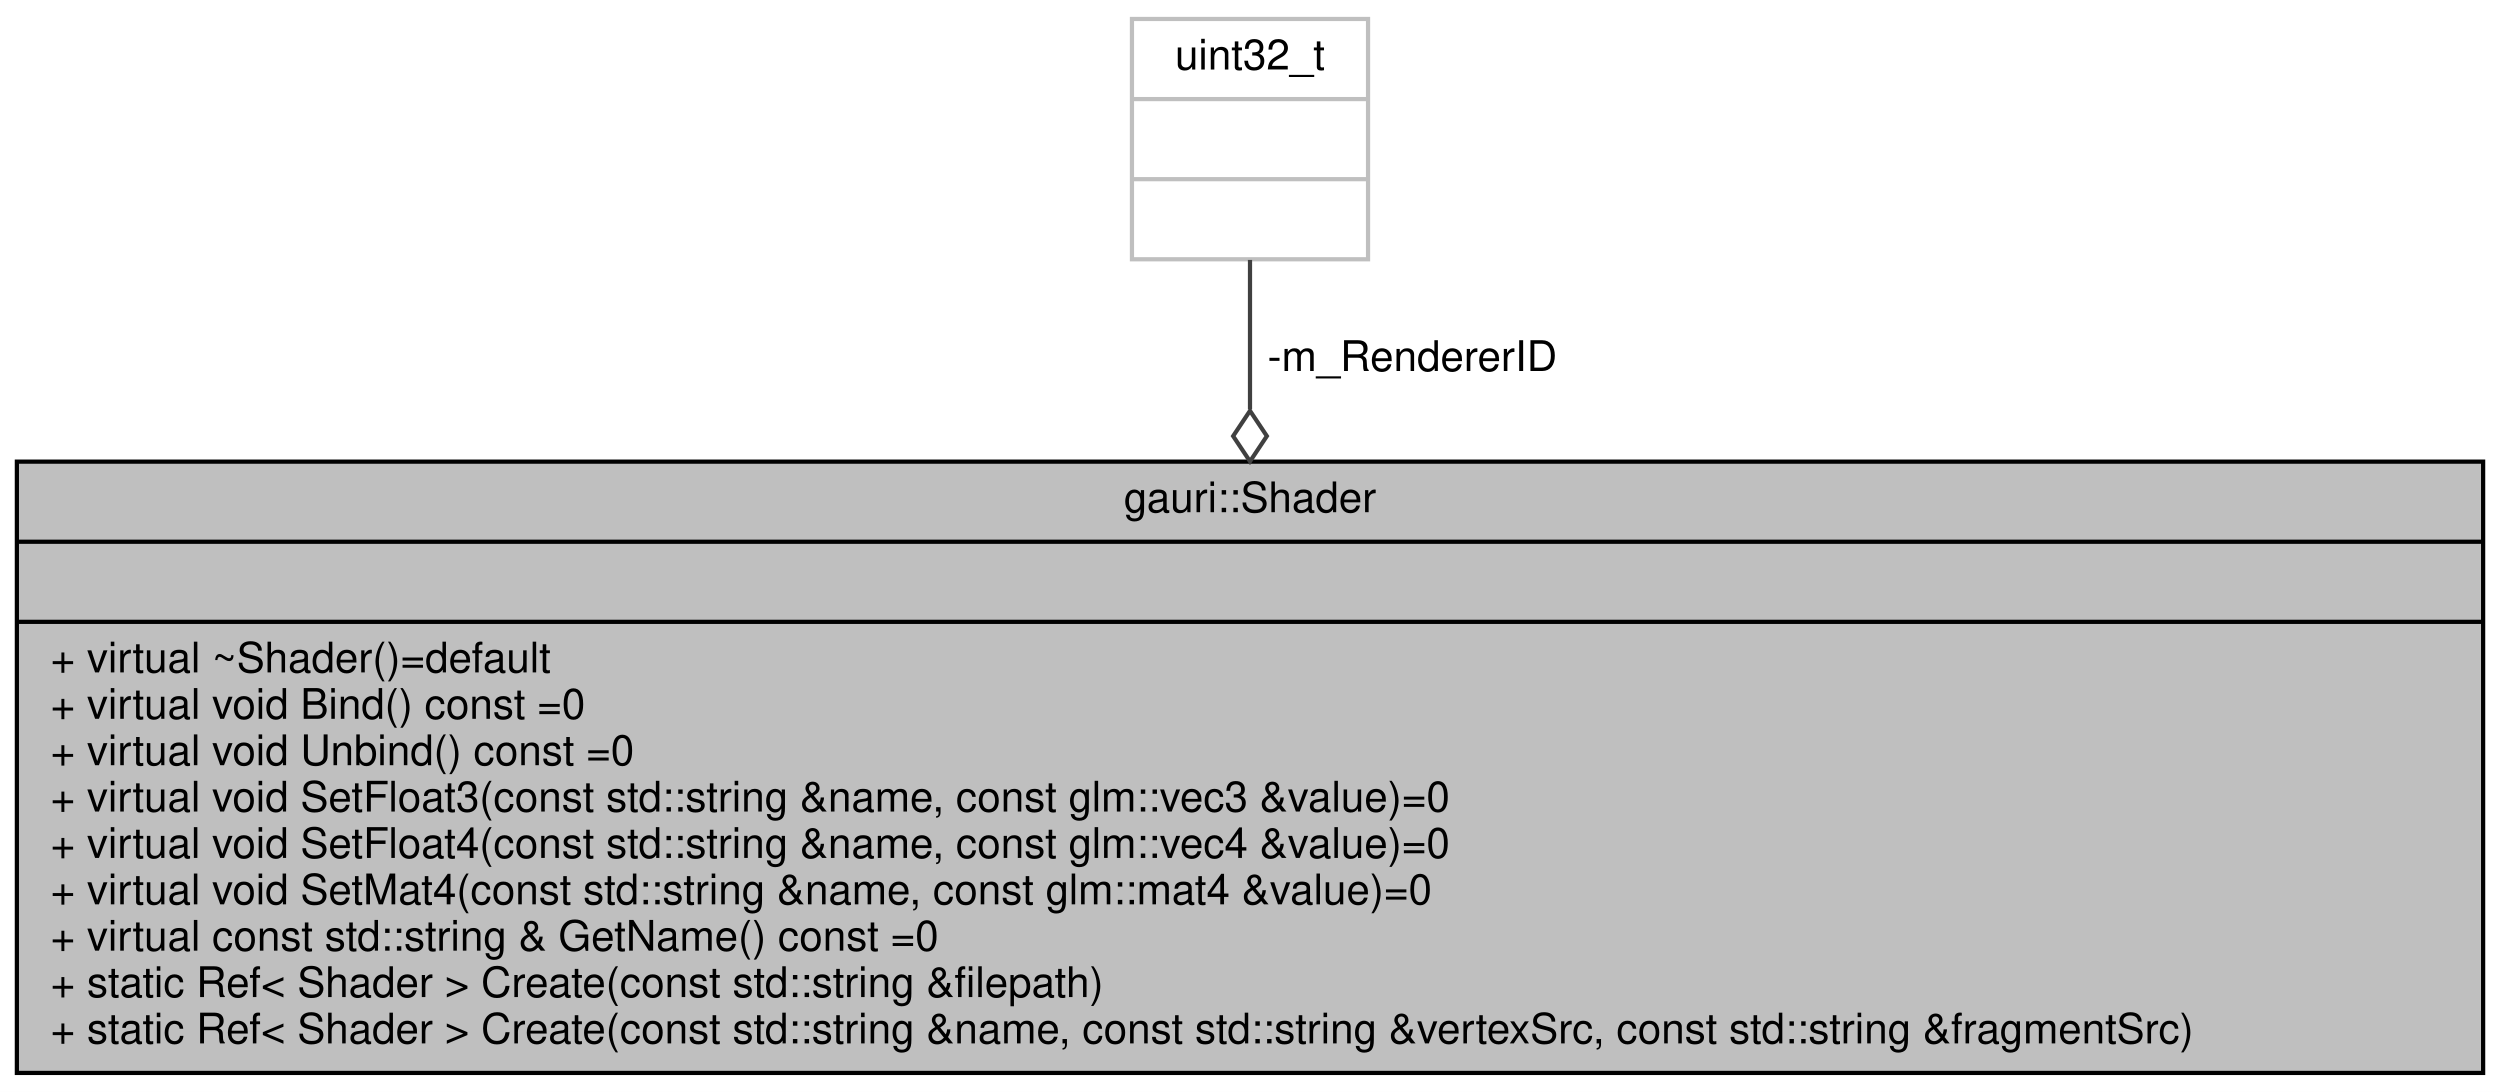
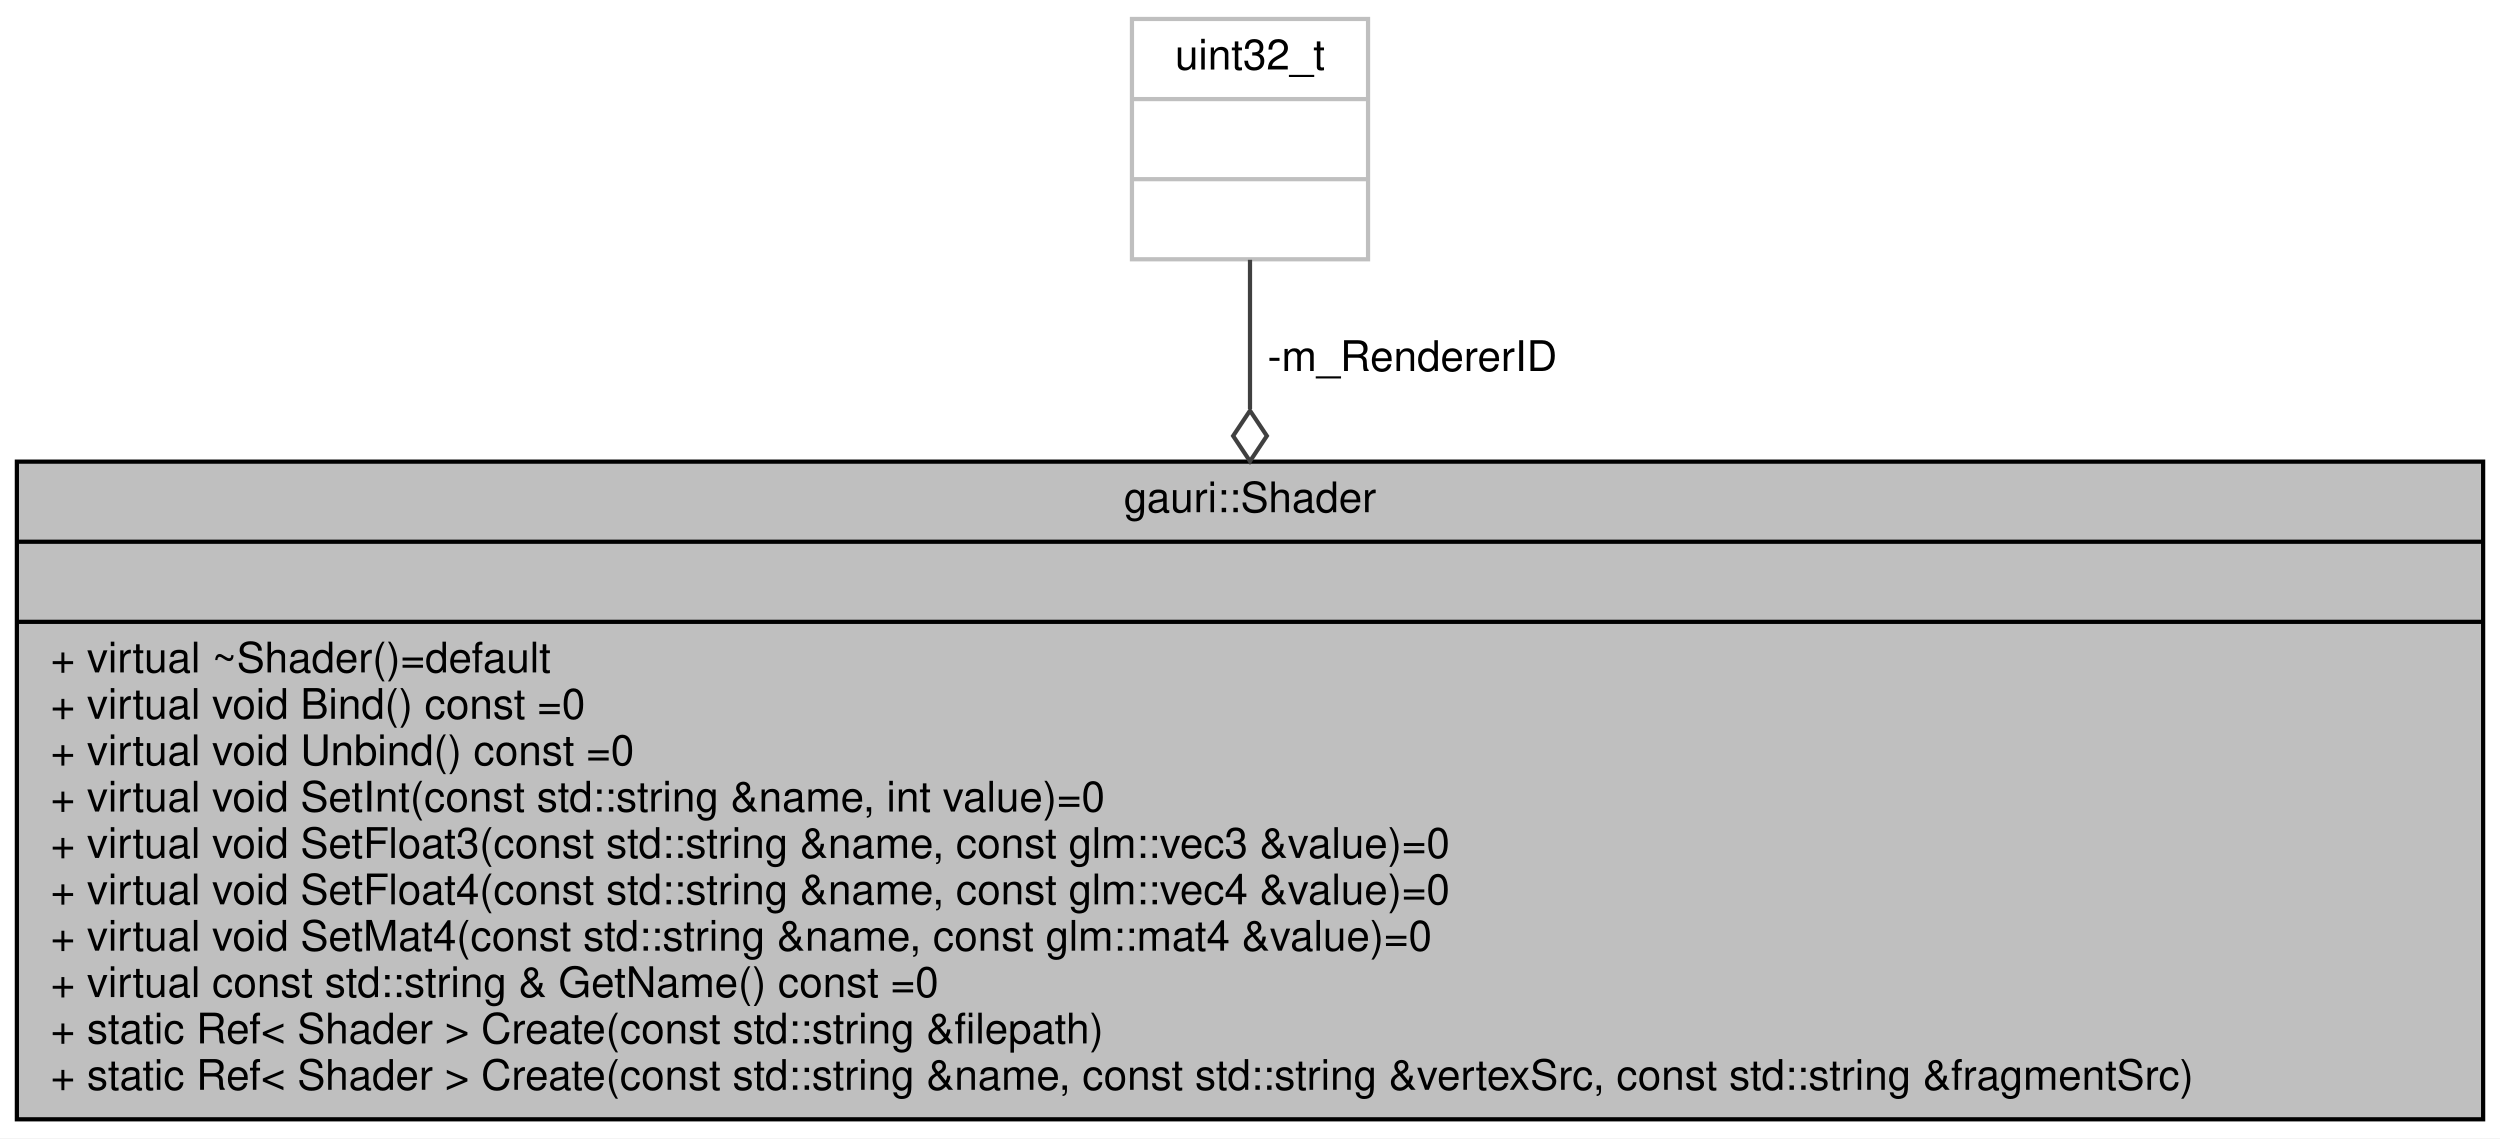
- <svg xmlns="http://www.w3.org/2000/svg" xmlns:xlink="http://www.w3.org/1999/xlink" width="593pt" height="259pt" viewBox="0.00 0.00 593.00 259.00">
-   <g id="graph0" class="graph" transform="scale(1 1) rotate(0) translate(4 255)">
-     <polygon fill="white" stroke="transparent" points="-4,4 -4,-255 589,-255 589,4 -4,4" />
+ <svg xmlns="http://www.w3.org/2000/svg" xmlns:xlink="http://www.w3.org/1999/xlink" width="593pt" height="270pt" viewBox="0.00 0.00 593.00 270.00">
+   <g id="graph0" class="graph" transform="scale(1 1) rotate(0) translate(4 266)">
+     <polygon fill="white" stroke="transparent" points="-4,4 -4,-266 589,-266 589,4 -4,4" />
    <g id="node1" class="node">
      <g id="a_node1">
        <a xlink:title=" ">
-           <polygon fill="#bfbfbf" stroke="black" points="0,-0.5 0,-145.5 585,-145.5 585,-0.5 0,-0.5" />
-           <text text-anchor="middle" x="292.5" y="-133.5" font-family="Helvetica,sans-Serif" font-size="10.00">gauri::Shader</text>
-           <polyline fill="none" stroke="black" points="0,-126.5 585,-126.5 " />
-           <text text-anchor="middle" x="292.5" y="-114.5" font-family="Helvetica,sans-Serif" font-size="10.00"> </text>
-           <polyline fill="none" stroke="black" points="0,-107.5 585,-107.5 " />
-           <text text-anchor="start" x="8" y="-95.5" font-family="Helvetica,sans-Serif" font-size="10.00">+ virtual ~Shader()=default</text>
-           <text text-anchor="start" x="8" y="-84.5" font-family="Helvetica,sans-Serif" font-size="10.00">+ virtual void Bind() const =0</text>
-           <text text-anchor="start" x="8" y="-73.5" font-family="Helvetica,sans-Serif" font-size="10.00">+ virtual void Unbind() const =0</text>
+           <polygon fill="#bfbfbf" stroke="black" points="0,-0.5 0,-156.5 585,-156.5 585,-0.5 0,-0.5" />
+           <text text-anchor="middle" x="292.5" y="-144.5" font-family="Helvetica,sans-Serif" font-size="10.00">gauri::Shader</text>
+           <polyline fill="none" stroke="black" points="0,-137.5 585,-137.5 " />
+           <text text-anchor="middle" x="292.5" y="-125.5" font-family="Helvetica,sans-Serif" font-size="10.00"> </text>
+           <polyline fill="none" stroke="black" points="0,-118.5 585,-118.5 " />
+           <text text-anchor="start" x="8" y="-106.5" font-family="Helvetica,sans-Serif" font-size="10.00">+ virtual ~Shader()=default</text>
+           <text text-anchor="start" x="8" y="-95.5" font-family="Helvetica,sans-Serif" font-size="10.00">+ virtual void Bind() const =0</text>
+           <text text-anchor="start" x="8" y="-84.5" font-family="Helvetica,sans-Serif" font-size="10.00">+ virtual void Unbind() const =0</text>
+           <text text-anchor="start" x="8" y="-73.5" font-family="Helvetica,sans-Serif" font-size="10.00">+ virtual void SetInt(const std::string &amp;name, int value)=0</text>
          <text text-anchor="start" x="8" y="-62.5" font-family="Helvetica,sans-Serif" font-size="10.00">+ virtual void SetFloat3(const std::string &amp;name, const glm::vec3 &amp;value)=0</text>
          <text text-anchor="start" x="8" y="-51.5" font-family="Helvetica,sans-Serif" font-size="10.00">+ virtual void SetFloat4(const std::string &amp;name, const glm::vec4 &amp;value)=0</text>
          <text text-anchor="start" x="8" y="-40.5" font-family="Helvetica,sans-Serif" font-size="10.00">+ virtual void SetMat4(const std::string &amp;name, const glm::mat4 &amp;value)=0</text>
          <text text-anchor="start" x="8" y="-29.5" font-family="Helvetica,sans-Serif" font-size="10.00">+ virtual const std::string &amp; GetName() const =0</text>
          <text text-anchor="start" x="8" y="-18.5" font-family="Helvetica,sans-Serif" font-size="10.00">+ static Ref&lt; Shader &gt; Create(const std::string &amp;filepath)</text>
          <text text-anchor="start" x="8" y="-7.5" font-family="Helvetica,sans-Serif" font-size="10.00">+ static Ref&lt; Shader &gt; Create(const std::string &amp;name, const std::string &amp;vertexSrc, const std::string &amp;fragmentSrc)</text>
        </a>
      </g>
    </g>
    <g id="node2" class="node">
      <g id="a_node2">
        <a xlink:title=" ">
-           <polygon fill="white" stroke="#bfbfbf" points="264.5,-193.5 264.5,-250.5 320.5,-250.5 320.5,-193.5 264.5,-193.5" />
-           <text text-anchor="middle" x="292.5" y="-238.5" font-family="Helvetica,sans-Serif" font-size="10.00">uint32_t</text>
-           <polyline fill="none" stroke="#bfbfbf" points="264.5,-231.5 320.5,-231.5 " />
-           <text text-anchor="middle" x="292.5" y="-219.5" font-family="Helvetica,sans-Serif" font-size="10.00"> </text>
-           <polyline fill="none" stroke="#bfbfbf" points="264.5,-212.5 320.5,-212.5 " />
-           <text text-anchor="middle" x="292.5" y="-200.5" font-family="Helvetica,sans-Serif" font-size="10.00"> </text>
+           <polygon fill="white" stroke="#bfbfbf" points="264.5,-204.5 264.5,-261.5 320.5,-261.5 320.5,-204.5 264.5,-204.5" />
+           <text text-anchor="middle" x="292.5" y="-249.5" font-family="Helvetica,sans-Serif" font-size="10.00">uint32_t</text>
+           <polyline fill="none" stroke="#bfbfbf" points="264.5,-242.5 320.5,-242.5 " />
+           <text text-anchor="middle" x="292.5" y="-230.5" font-family="Helvetica,sans-Serif" font-size="10.00"> </text>
+           <polyline fill="none" stroke="#bfbfbf" points="264.5,-223.5 320.5,-223.5 " />
+           <text text-anchor="middle" x="292.5" y="-211.5" font-family="Helvetica,sans-Serif" font-size="10.00"> </text>
        </a>
      </g>
    </g>
    <g id="edge1" class="edge">
-       <path fill="none" stroke="#404040" d="M292.5,-193.35C292.5,-183.01 292.5,-170.66 292.5,-157.89" />
-       <polygon fill="none" stroke="#404040" points="292.5,-157.56 288.5,-151.56 292.5,-145.56 296.5,-151.56 292.5,-157.56" />
-       <text text-anchor="middle" x="331" y="-167" font-family="Helvetica,sans-Serif" font-size="10.00"> -m_RendererID</text>
+       <path fill="none" stroke="#404040" d="M292.5,-204.38C292.5,-194.11 292.5,-181.81 292.5,-168.99" />
+       <polygon fill="none" stroke="#404040" points="292.5,-168.6 288.5,-162.6 292.5,-156.6 296.5,-162.6 292.5,-168.6" />
+       <text text-anchor="middle" x="331" y="-178" font-family="Helvetica,sans-Serif" font-size="10.00"> -m_RendererID</text>
    </g>
  </g>
</svg>
